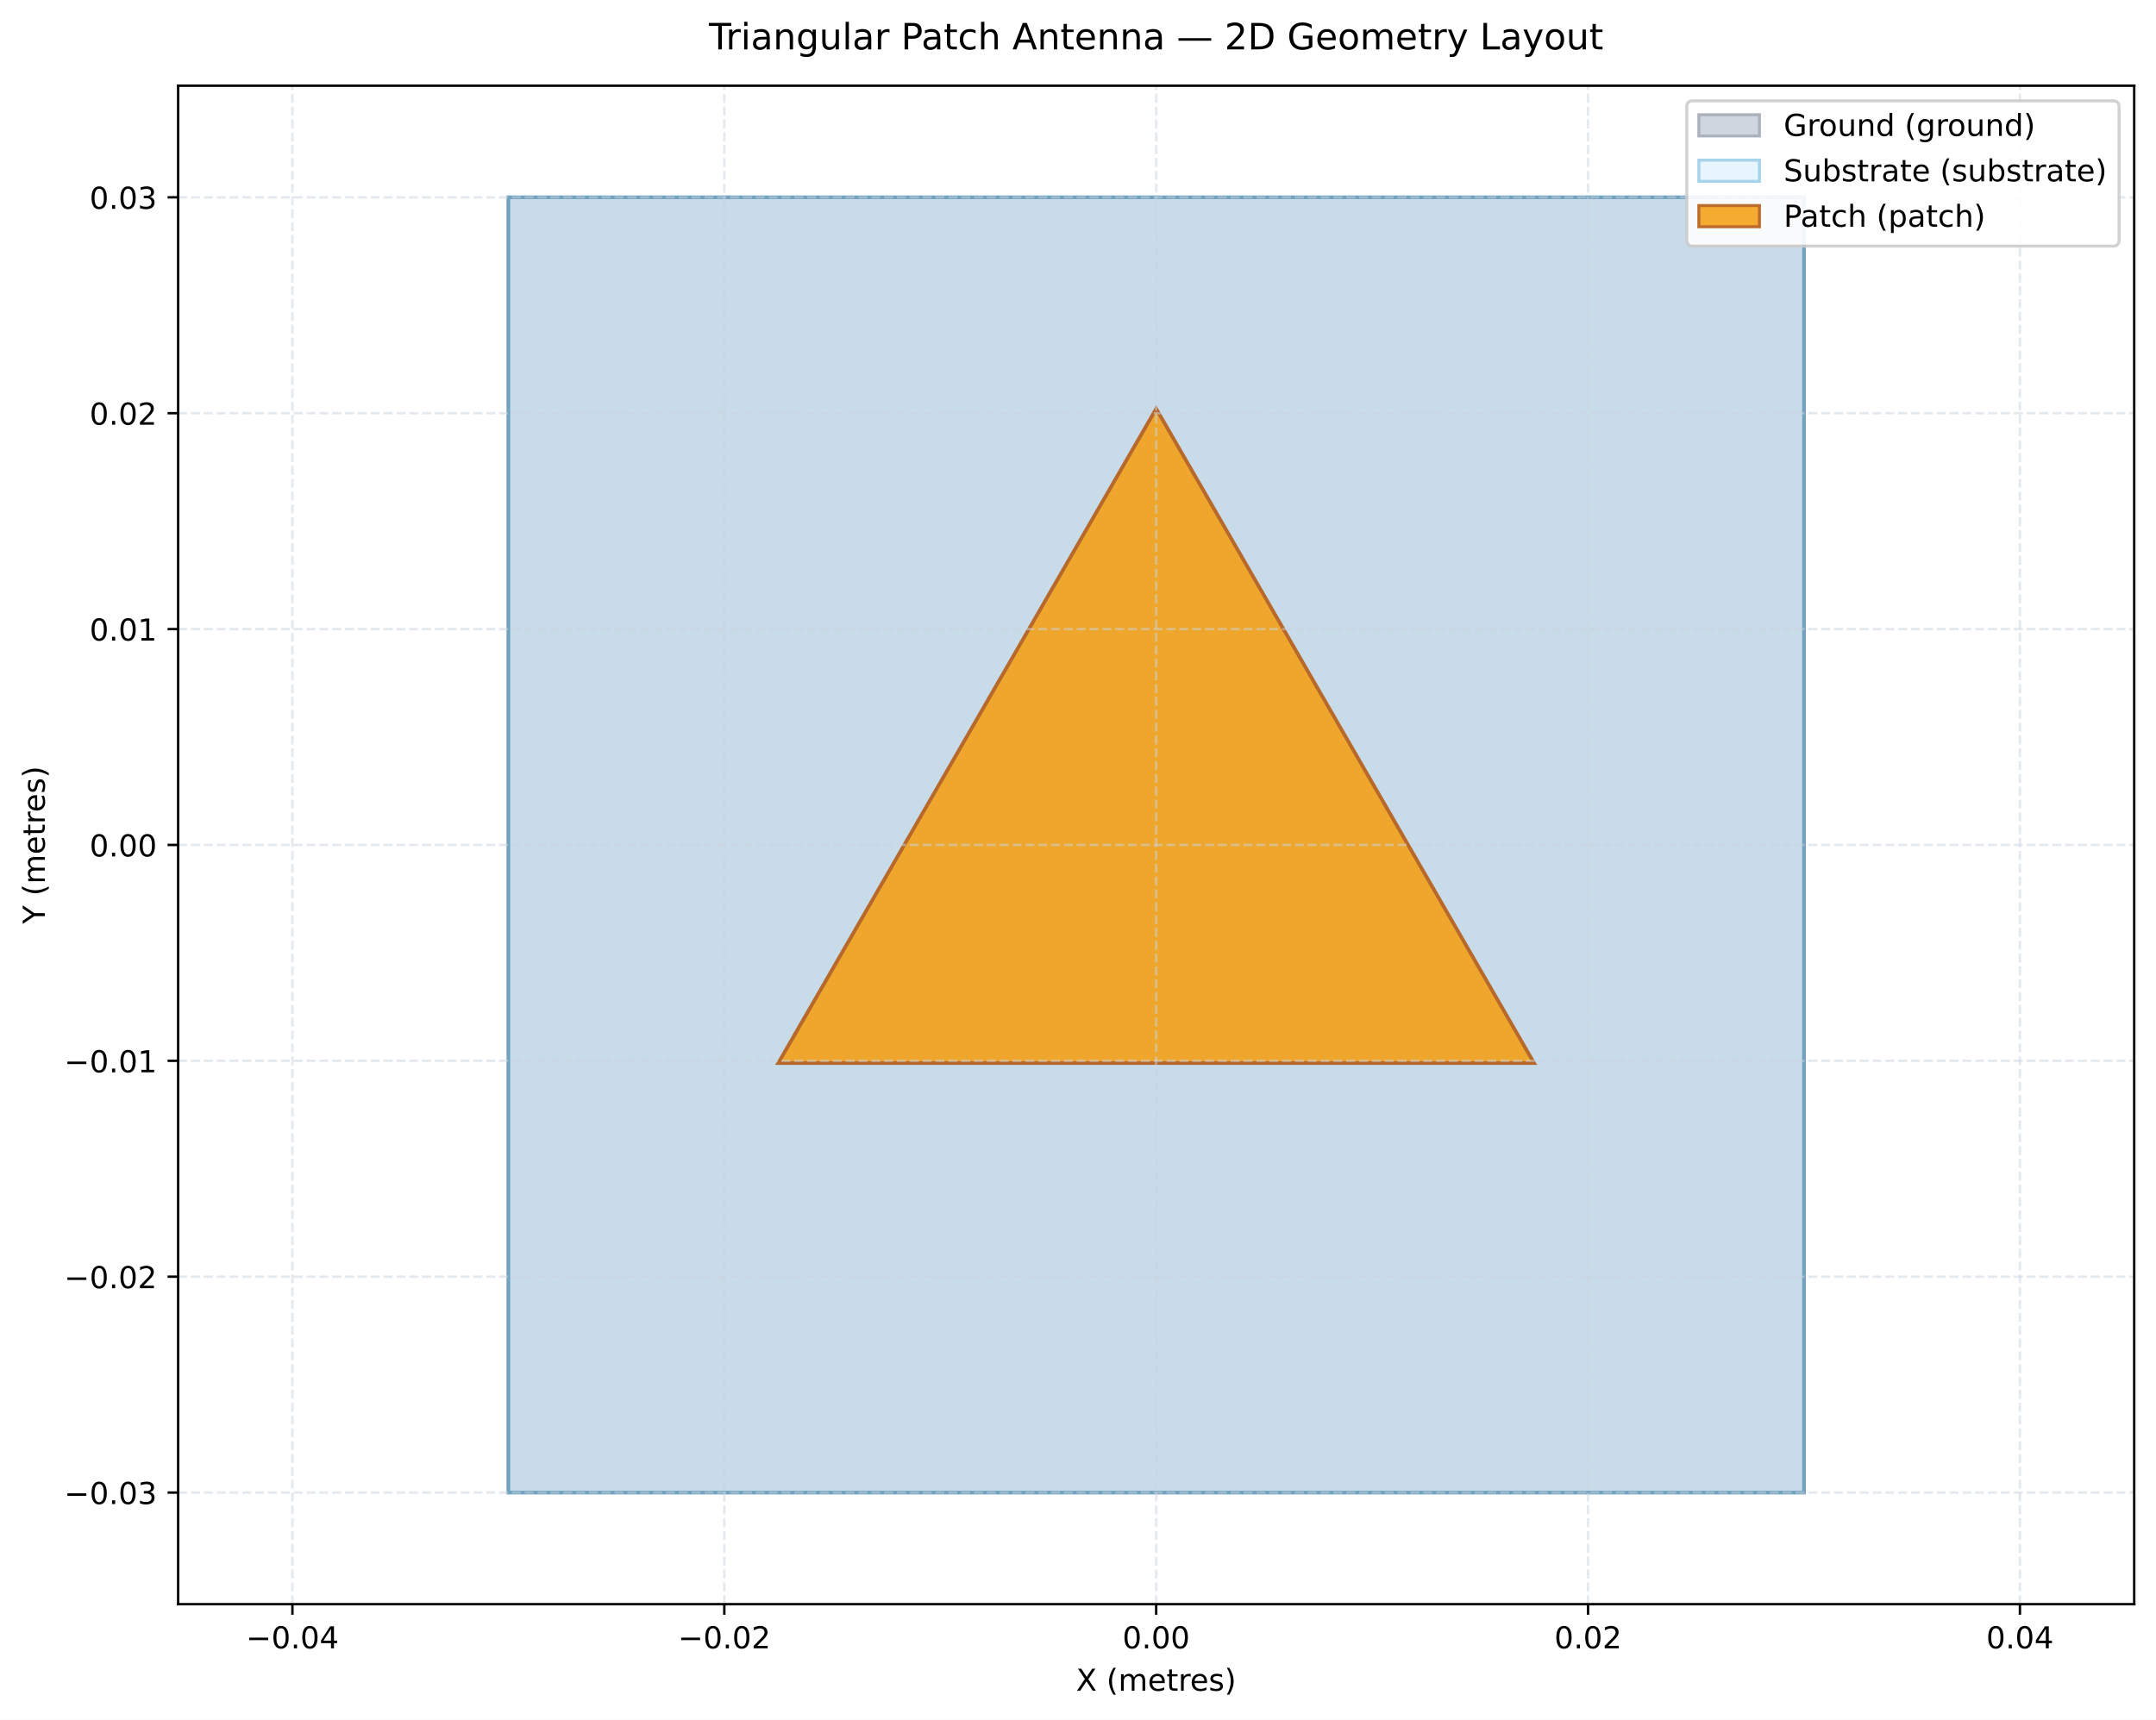
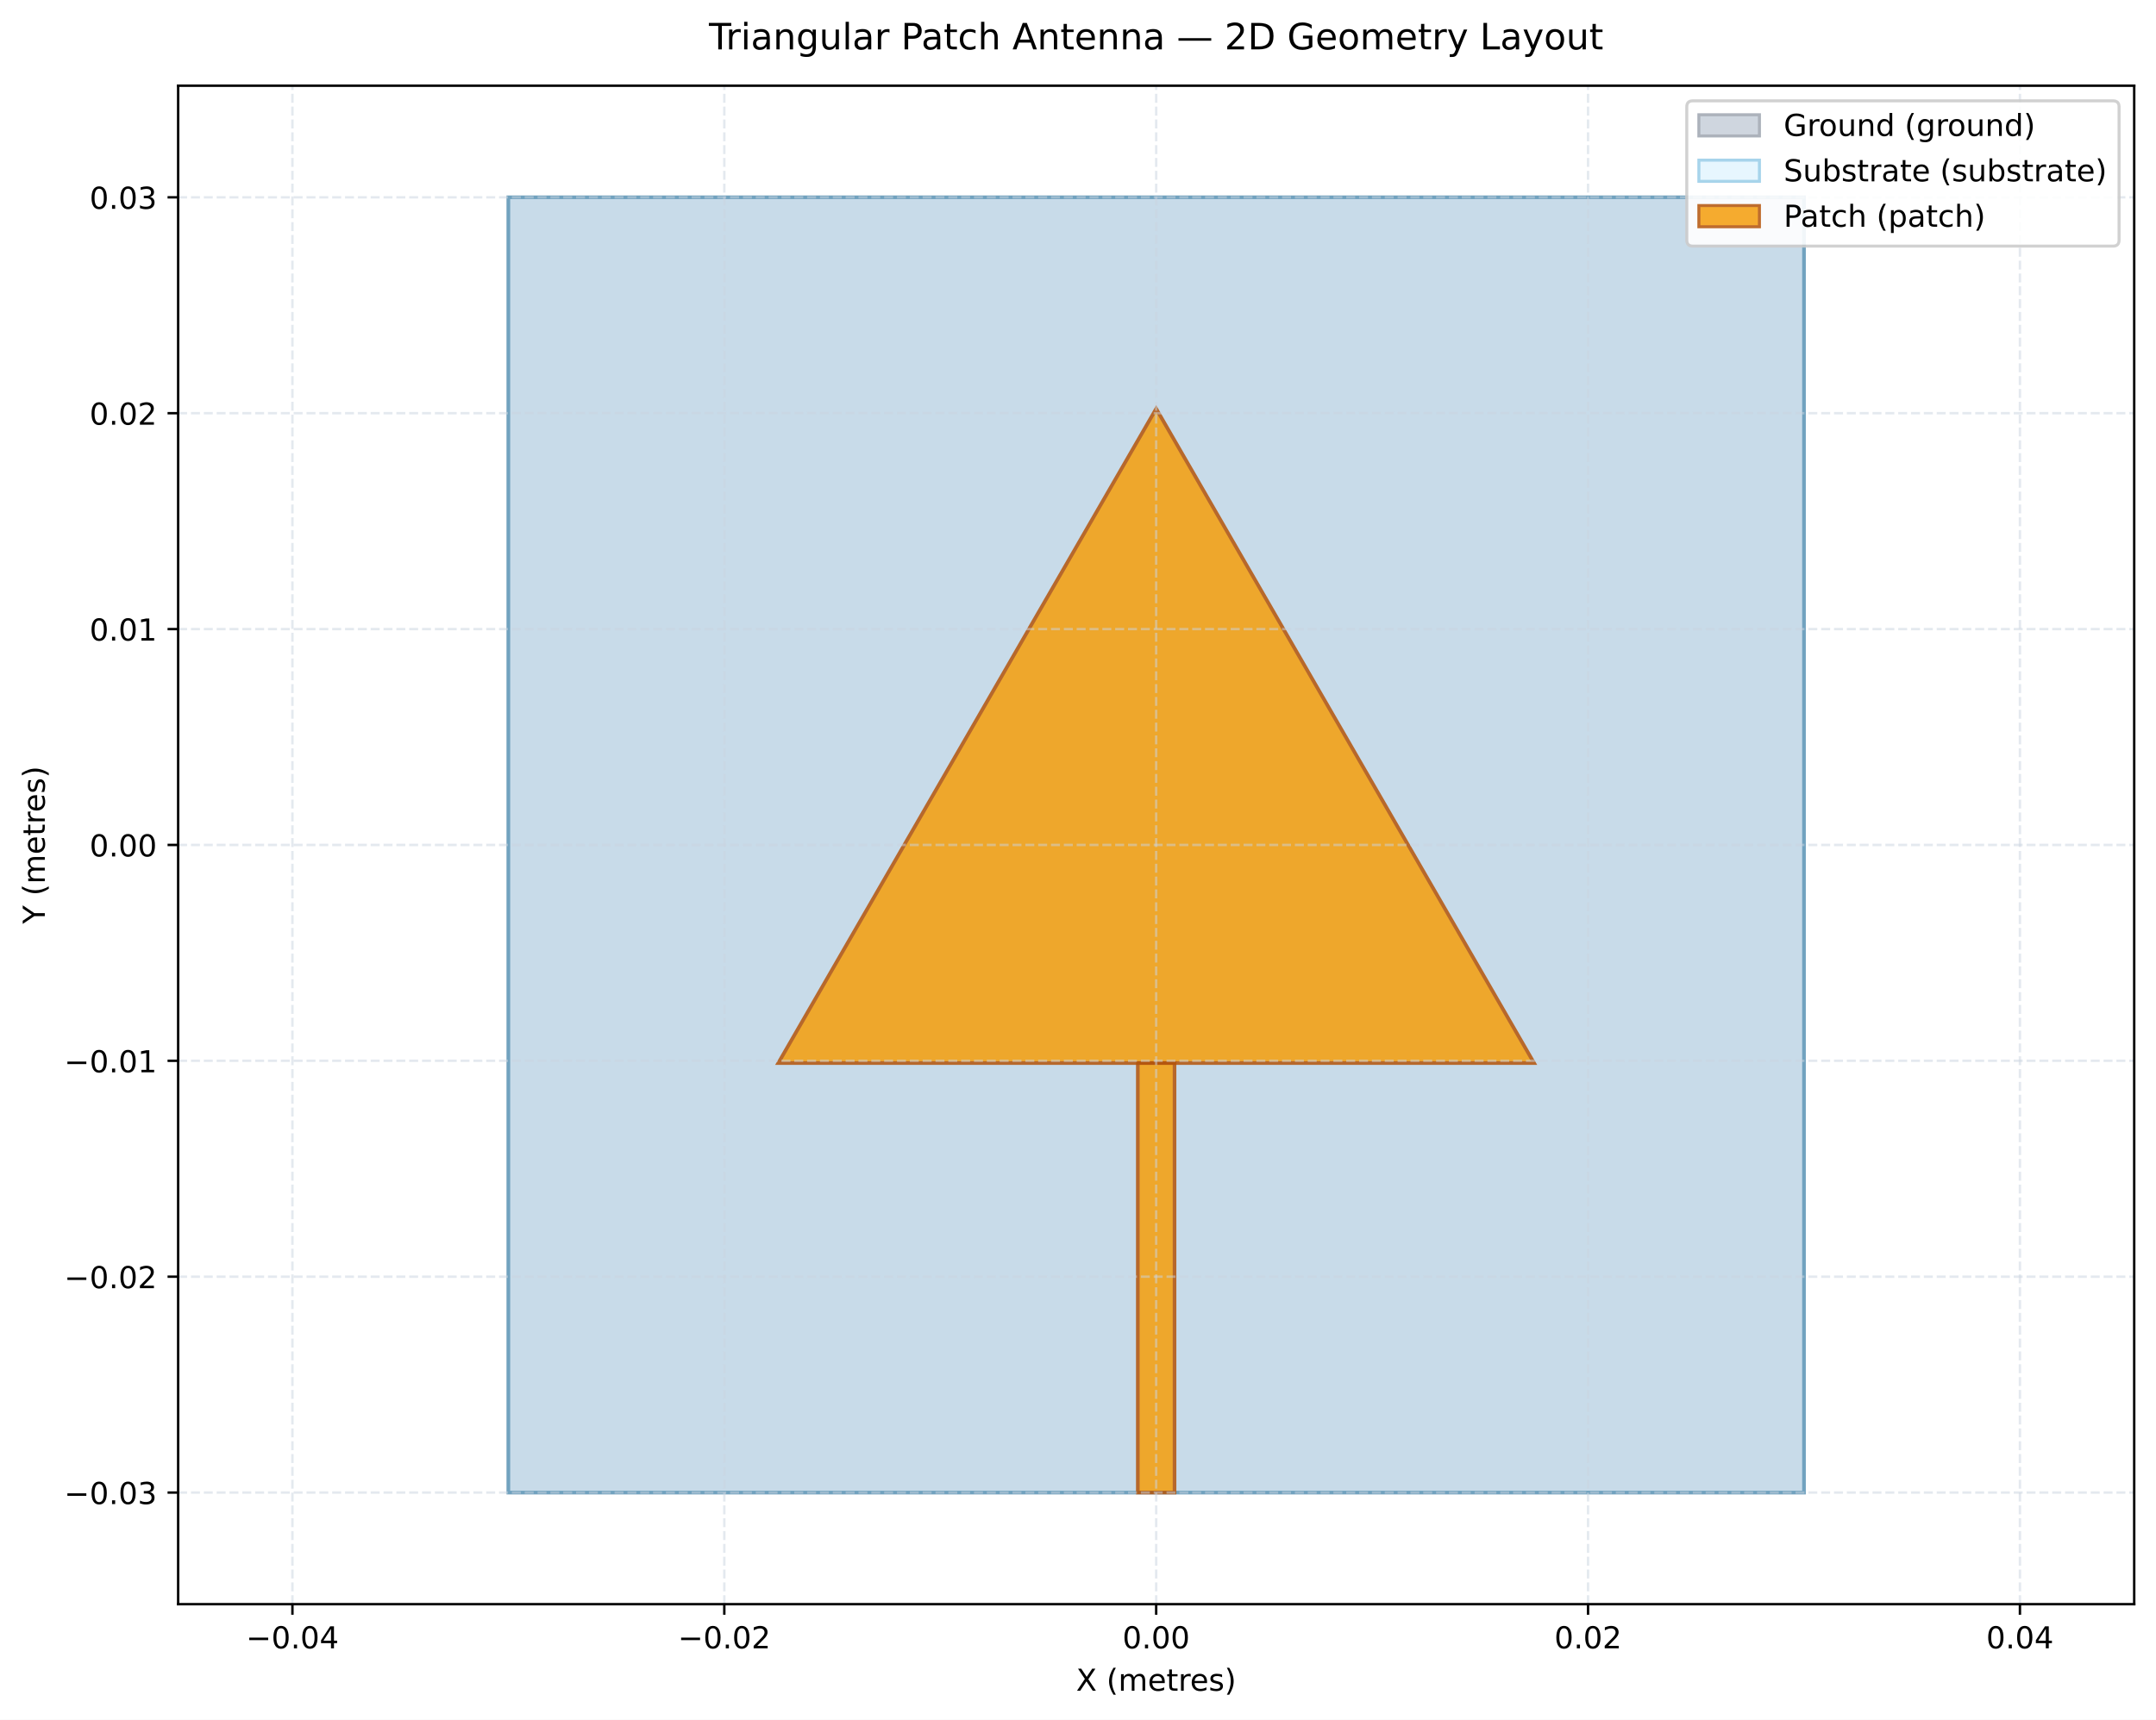
<svg xmlns="http://www.w3.org/2000/svg" xmlns:xlink="http://www.w3.org/1999/xlink" width="712.163pt" height="568.236pt" viewBox="0 0 712.163 568.236" version="1.1">
  <defs>
    <style type="text/css">*{stroke-linejoin: round; stroke-linecap: butt}</style>
  </defs>
  <g id="figure_1">
    <g id="patch_1">
      <path d="M 0 568.236  L 712.163 568.236  L 712.163 0  L 0 0  z " style="fill: #ffffff" />
    </g>
    <g id="axes_1">
      <g id="patch_2">
        <path d="M 58.845 530.036  L 704.963 530.036  L 704.963 28.318  L 58.845 28.318  z " style="fill: #ffffff" />
      </g>
      <g id="patch_3">
-         <path d="M 167.921 493.16  L 595.887 493.16  L 595.887 65.194  L 167.921 65.194  z " clip-path="url(#pd1add397d6)" style="fill: #94a3b8; opacity: 0.45; stroke: #475569; stroke-width: 1.2; stroke-linejoin: miter" />
+         <path d="M 167.921 493.16  L 595.887 493.16  L 595.887 65.194  L 167.921 65.194  z " clip-path="url(#p00057a7b21)" style="fill: #94a3b8; opacity: 0.45; stroke: #475569; stroke-width: 1.2; stroke-linejoin: miter" />
      </g>
      <g id="patch_4">
-         <path d="M 167.921 493.16  L 595.887 493.16  L 595.887 65.194  L 167.921 65.194  z " clip-path="url(#pd1add397d6)" style="fill: #bae6fd; opacity: 0.35; stroke: #0284c7; stroke-width: 1.2; stroke-linejoin: miter" />
+         <path d="M 167.921 493.16  L 595.887 493.16  L 595.887 65.194  L 167.921 65.194  z " clip-path="url(#p00057a7b21)" style="fill: #bae6fd; opacity: 0.35; stroke: #0284c7; stroke-width: 1.2; stroke-linejoin: miter" />
      </g>
      <g id="patch_5">
-         <path d="M 257.081 351.244  L 506.728 351.244  L 381.904 135.043  z " clip-path="url(#pd1add397d6)" style="fill: #f59e0b; opacity: 0.85; stroke: #b45309; stroke-width: 1.2; stroke-linejoin: miter" />
+         <path d="M 257.081 351.244  L 506.728 351.244  L 381.904 135.043  z " clip-path="url(#p00057a7b21)" style="fill: #f59e0b; opacity: 0.85; stroke: #b45309; stroke-width: 1.2; stroke-linejoin: miter" />
+       </g>
+       <g id="patch_6">
+         <path d="M 375.841 493.16  L 387.967 493.16  L 387.967 351.244  L 375.841 351.244  z " clip-path="url(#p00057a7b21)" style="fill: #f59e0b; opacity: 0.85; stroke: #b45309; stroke-width: 1.2; stroke-linejoin: miter" />
      </g>
      <g id="matplotlib.axis_1">
        <g id="xtick_1">
          <g id="line2d_1">
-             <path d="M 96.593 530.036  L 96.593 28.318  " clip-path="url(#pd1add397d6)" style="fill: none; stroke-dasharray: 2.96,1.28; stroke-dashoffset: 0; stroke: #cbd5e1; stroke-opacity: 0.5; stroke-width: 0.8" />
+             <path d="M 96.593 530.036  L 96.593 28.318  " clip-path="url(#p00057a7b21)" style="fill: none; stroke-dasharray: 2.96,1.28; stroke-dashoffset: 0; stroke: #cbd5e1; stroke-opacity: 0.5; stroke-width: 0.8" />
          </g>
          <g id="line2d_2">
            <defs>
-               <path id="m50e4fb5240" d="M 0 0  L 0 3.5  " style="stroke: #000000; stroke-width: 0.8" />
-             </defs>
-             <g>
-               <use xlink:href="#m50e4fb5240" x="96.593" y="530.036" style="stroke: #000000; stroke-width: 0.8" />
+               <path id="mb9ec7d65e6" d="M 0 0  L 0 3.5  " style="stroke: #000000; stroke-width: 0.8" />
+             </defs>
+             <g>
+               <use xlink:href="#mb9ec7d65e6" x="96.593" y="530.036" style="stroke: #000000; stroke-width: 0.8" />
            </g>
          </g>
          <g id="text_1">
            <g transform="translate(81.27075 544.6334) scale(0.1 -0.1)">
              <defs>
                <path id="DejaVuSans-c9c" d="M 678 2272  L 4684 2272  L 4684 1741  L 678 1741  L 678 2272  z " transform="scale(0.015625)" />
                <path id="DejaVuSans-13" d="M 2034 4250  Q 1547 4250 1301 3770  Q 1056 3291 1056 2328  Q 1056 1369 1301 889  Q 1547 409 2034 409  Q 2525 409 2770 889  Q 3016 1369 3016 2328  Q 3016 3291 2770 3770  Q 2525 4250 2034 4250  z M 2034 4750  Q 2819 4750 3233 4129  Q 3647 3509 3647 2328  Q 3647 1150 3233 529  Q 2819 -91 2034 -91  Q 1250 -91 836 529  Q 422 1150 422 2328  Q 422 3509 836 4129  Q 1250 4750 2034 4750  z " transform="scale(0.015625)" />
                <path id="DejaVuSans-11" d="M 684 794  L 1344 794  L 1344 0  L 684 0  L 684 794  z " transform="scale(0.015625)" />
                <path id="DejaVuSans-17" d="M 2419 4116  L 825 1625  L 2419 1625  L 2419 4116  z M 2253 4666  L 3047 4666  L 3047 1625  L 3713 1625  L 3713 1100  L 3047 1100  L 3047 0  L 2419 0  L 2419 1100  L 313 1100  L 313 1709  L 2253 4666  z " transform="scale(0.015625)" />
              </defs>
              <use xlink:href="#DejaVuSans-c9c" />
              <use xlink:href="#DejaVuSans-13" transform="translate(83.79688 0)" />
              <use xlink:href="#DejaVuSans-11" transform="translate(147.4219 0)" />
              <use xlink:href="#DejaVuSans-13" transform="translate(179.2031 0)" />
              <use xlink:href="#DejaVuSans-17" transform="translate(242.8281 0)" />
            </g>
          </g>
        </g>
        <g id="xtick_2">
          <g id="line2d_3">
-             <path d="M 239.249 530.036  L 239.249 28.318  " clip-path="url(#pd1add397d6)" style="fill: none; stroke-dasharray: 2.96,1.28; stroke-dashoffset: 0; stroke: #cbd5e1; stroke-opacity: 0.5; stroke-width: 0.8" />
+             <path d="M 239.249 530.036  L 239.249 28.318  " clip-path="url(#p00057a7b21)" style="fill: none; stroke-dasharray: 2.96,1.28; stroke-dashoffset: 0; stroke: #cbd5e1; stroke-opacity: 0.5; stroke-width: 0.8" />
          </g>
          <g id="line2d_4">
            <g>
-               <use xlink:href="#m50e4fb5240" x="239.249" y="530.036" style="stroke: #000000; stroke-width: 0.8" />
+               <use xlink:href="#mb9ec7d65e6" x="239.249" y="530.036" style="stroke: #000000; stroke-width: 0.8" />
            </g>
          </g>
          <g id="text_2">
            <g transform="translate(223.9261 544.6334) scale(0.1 -0.1)">
              <defs>
                <path id="DejaVuSans-15" d="M 1228 531  L 3431 531  L 3431 0  L 469 0  L 469 531  Q 828 903 1448 1529  Q 2069 2156 2228 2338  Q 2531 2678 2651 2914  Q 2772 3150 2772 3378  Q 2772 3750 2511 3984  Q 2250 4219 1831 4219  Q 1534 4219 1204 4116  Q 875 4013 500 3803  L 500 4441  Q 881 4594 1212 4672  Q 1544 4750 1819 4750  Q 2544 4750 2975 4387  Q 3406 4025 3406 3419  Q 3406 3131 3298 2873  Q 3191 2616 2906 2266  Q 2828 2175 2409 1742  Q 1991 1309 1228 531  z " transform="scale(0.015625)" />
              </defs>
              <use xlink:href="#DejaVuSans-c9c" />
              <use xlink:href="#DejaVuSans-13" transform="translate(83.79688 0)" />
              <use xlink:href="#DejaVuSans-11" transform="translate(147.4219 0)" />
              <use xlink:href="#DejaVuSans-13" transform="translate(179.2031 0)" />
              <use xlink:href="#DejaVuSans-15" transform="translate(242.8281 0)" />
            </g>
          </g>
        </g>
        <g id="xtick_3">
          <g id="line2d_5">
-             <path d="M 381.904 530.036  L 381.904 28.318  " clip-path="url(#pd1add397d6)" style="fill: none; stroke-dasharray: 2.96,1.28; stroke-dashoffset: 0; stroke: #cbd5e1; stroke-opacity: 0.5; stroke-width: 0.8" />
+             <path d="M 381.904 530.036  L 381.904 28.318  " clip-path="url(#p00057a7b21)" style="fill: none; stroke-dasharray: 2.96,1.28; stroke-dashoffset: 0; stroke: #cbd5e1; stroke-opacity: 0.5; stroke-width: 0.8" />
          </g>
          <g id="line2d_6">
            <g>
-               <use xlink:href="#m50e4fb5240" x="381.904" y="530.036" style="stroke: #000000; stroke-width: 0.8" />
+               <use xlink:href="#mb9ec7d65e6" x="381.904" y="530.036" style="stroke: #000000; stroke-width: 0.8" />
            </g>
          </g>
          <g id="text_3">
            <g transform="translate(370.7713 544.6334) scale(0.1 -0.1)">
              <use xlink:href="#DejaVuSans-13" />
              <use xlink:href="#DejaVuSans-11" transform="translate(63.625 0)" />
              <use xlink:href="#DejaVuSans-13" transform="translate(95.40625 0)" />
              <use xlink:href="#DejaVuSans-13" transform="translate(159.0312 0)" />
            </g>
          </g>
        </g>
        <g id="xtick_4">
          <g id="line2d_7">
-             <path d="M 524.56 530.036  L 524.56 28.318  " clip-path="url(#pd1add397d6)" style="fill: none; stroke-dasharray: 2.96,1.28; stroke-dashoffset: 0; stroke: #cbd5e1; stroke-opacity: 0.5; stroke-width: 0.8" />
+             <path d="M 524.56 530.036  L 524.56 28.318  " clip-path="url(#p00057a7b21)" style="fill: none; stroke-dasharray: 2.96,1.28; stroke-dashoffset: 0; stroke: #cbd5e1; stroke-opacity: 0.5; stroke-width: 0.8" />
          </g>
          <g id="line2d_8">
            <g>
-               <use xlink:href="#m50e4fb5240" x="524.56" y="530.036" style="stroke: #000000; stroke-width: 0.8" />
+               <use xlink:href="#mb9ec7d65e6" x="524.56" y="530.036" style="stroke: #000000; stroke-width: 0.8" />
            </g>
          </g>
          <g id="text_4">
            <g transform="translate(513.4267 544.6334) scale(0.1 -0.1)">
              <use xlink:href="#DejaVuSans-13" />
              <use xlink:href="#DejaVuSans-11" transform="translate(63.625 0)" />
              <use xlink:href="#DejaVuSans-13" transform="translate(95.40625 0)" />
              <use xlink:href="#DejaVuSans-15" transform="translate(159.0312 0)" />
            </g>
          </g>
        </g>
        <g id="xtick_5">
          <g id="line2d_9">
-             <path d="M 667.215 530.036  L 667.215 28.318  " clip-path="url(#pd1add397d6)" style="fill: none; stroke-dasharray: 2.96,1.28; stroke-dashoffset: 0; stroke: #cbd5e1; stroke-opacity: 0.5; stroke-width: 0.8" />
+             <path d="M 667.215 530.036  L 667.215 28.318  " clip-path="url(#p00057a7b21)" style="fill: none; stroke-dasharray: 2.96,1.28; stroke-dashoffset: 0; stroke: #cbd5e1; stroke-opacity: 0.5; stroke-width: 0.8" />
          </g>
          <g id="line2d_10">
            <g>
-               <use xlink:href="#m50e4fb5240" x="667.215" y="530.036" style="stroke: #000000; stroke-width: 0.8" />
+               <use xlink:href="#mb9ec7d65e6" x="667.215" y="530.036" style="stroke: #000000; stroke-width: 0.8" />
            </g>
          </g>
          <g id="text_5">
            <g transform="translate(656.0821 544.6334) scale(0.1 -0.1)">
              <use xlink:href="#DejaVuSans-13" />
              <use xlink:href="#DejaVuSans-11" transform="translate(63.625 0)" />
              <use xlink:href="#DejaVuSans-13" transform="translate(95.40625 0)" />
              <use xlink:href="#DejaVuSans-17" transform="translate(159.0312 0)" />
            </g>
          </g>
        </g>
        <g id="text_6">
          <g transform="translate(355.4549 558.6334) scale(0.1 -0.1)">
            <defs>
              <path id="DejaVuSans-3b" d="M 403 4666  L 1081 4666  L 2241 2931  L 3406 4666  L 4084 4666  L 2584 2425  L 4184 0  L 3506 0  L 2194 1984  L 872 0  L 191 0  L 1856 2491  L 403 4666  z " transform="scale(0.015625)" />
              <path id="DejaVuSans-3" transform="scale(0.015625)" />
              <path id="DejaVuSans-b" d="M 1984 4856  Q 1566 4138 1362 3434  Q 1159 2731 1159 2009  Q 1159 1288 1364 580  Q 1569 -128 1984 -844  L 1484 -844  Q 1016 -109 783 600  Q 550 1309 550 2009  Q 550 2706 781 3412  Q 1013 4119 1484 4856  L 1984 4856  z " transform="scale(0.015625)" />
              <path id="DejaVuSans-50" d="M 3328 2828  Q 3544 3216 3844 3400  Q 4144 3584 4550 3584  Q 5097 3584 5394 3201  Q 5691 2819 5691 2113  L 5691 0  L 5113 0  L 5113 2094  Q 5113 2597 4934 2840  Q 4756 3084 4391 3084  Q 3944 3084 3684 2787  Q 3425 2491 3425 1978  L 3425 0  L 2847 0  L 2847 2094  Q 2847 2600 2669 2842  Q 2491 3084 2119 3084  Q 1678 3084 1418 2786  Q 1159 2488 1159 1978  L 1159 0  L 581 0  L 581 3500  L 1159 3500  L 1159 2956  Q 1356 3278 1631 3431  Q 1906 3584 2284 3584  Q 2666 3584 2933 3390  Q 3200 3197 3328 2828  z " transform="scale(0.015625)" />
              <path id="DejaVuSans-48" d="M 3597 1894  L 3597 1613  L 953 1613  Q 991 1019 1311 708  Q 1631 397 2203 397  Q 2534 397 2845 478  Q 3156 559 3463 722  L 3463 178  Q 3153 47 2828 -22  Q 2503 -91 2169 -91  Q 1331 -91 842 396  Q 353 884 353 1716  Q 353 2575 817 3079  Q 1281 3584 2069 3584  Q 2775 3584 3186 3129  Q 3597 2675 3597 1894  z M 3022 2063  Q 3016 2534 2758 2815  Q 2500 3097 2075 3097  Q 1594 3097 1305 2825  Q 1016 2553 972 2059  L 3022 2063  z " transform="scale(0.015625)" />
              <path id="DejaVuSans-57" d="M 1172 4494  L 1172 3500  L 2356 3500  L 2356 3053  L 1172 3053  L 1172 1153  Q 1172 725 1289 603  Q 1406 481 1766 481  L 2356 481  L 2356 0  L 1766 0  Q 1100 0 847 248  Q 594 497 594 1153  L 594 3053  L 172 3053  L 172 3500  L 594 3500  L 594 4494  L 1172 4494  z " transform="scale(0.015625)" />
              <path id="DejaVuSans-55" d="M 2631 2963  Q 2534 3019 2420 3045  Q 2306 3072 2169 3072  Q 1681 3072 1420 2755  Q 1159 2438 1159 1844  L 1159 0  L 581 0  L 581 3500  L 1159 3500  L 1159 2956  Q 1341 3275 1631 3429  Q 1922 3584 2338 3584  Q 2397 3584 2469 3576  Q 2541 3569 2628 3553  L 2631 2963  z " transform="scale(0.015625)" />
              <path id="DejaVuSans-56" d="M 2834 3397  L 2834 2853  Q 2591 2978 2328 3040  Q 2066 3103 1784 3103  Q 1356 3103 1142 2972  Q 928 2841 928 2578  Q 928 2378 1081 2264  Q 1234 2150 1697 2047  L 1894 2003  Q 2506 1872 2764 1633  Q 3022 1394 3022 966  Q 3022 478 2636 193  Q 2250 -91 1575 -91  Q 1294 -91 989 -36  Q 684 19 347 128  L 347 722  Q 666 556 975 473  Q 1284 391 1588 391  Q 1994 391 2212 530  Q 2431 669 2431 922  Q 2431 1156 2273 1281  Q 2116 1406 1581 1522  L 1381 1569  Q 847 1681 609 1914  Q 372 2147 372 2553  Q 372 3047 722 3315  Q 1072 3584 1716 3584  Q 2034 3584 2315 3537  Q 2597 3491 2834 3397  z " transform="scale(0.015625)" />
              <path id="DejaVuSans-c" d="M 513 4856  L 1013 4856  Q 1481 4119 1714 3412  Q 1947 2706 1947 2009  Q 1947 1309 1714 600  Q 1481 -109 1013 -844  L 513 -844  Q 928 -128 1133 580  Q 1338 1288 1338 2009  Q 1338 2731 1133 3434  Q 928 4138 513 4856  z " transform="scale(0.015625)" />
            </defs>
            <use xlink:href="#DejaVuSans-3b" />
            <use xlink:href="#DejaVuSans-3" transform="translate(68.5 0)" />
            <use xlink:href="#DejaVuSans-b" transform="translate(100.2812 0)" />
            <use xlink:href="#DejaVuSans-50" transform="translate(139.2969 0)" />
            <use xlink:href="#DejaVuSans-48" transform="translate(236.7031 0)" />
            <use xlink:href="#DejaVuSans-57" transform="translate(298.2344 0)" />
            <use xlink:href="#DejaVuSans-55" transform="translate(337.4375 0)" />
            <use xlink:href="#DejaVuSans-48" transform="translate(376.3438 0)" />
            <use xlink:href="#DejaVuSans-56" transform="translate(437.875 0)" />
            <use xlink:href="#DejaVuSans-c" transform="translate(489.9688 0)" />
          </g>
        </g>
      </g>
      <g id="matplotlib.axis_2">
        <g id="ytick_1">
          <g id="line2d_11">
-             <path d="M 58.845 493.16  L 704.963 493.16  " clip-path="url(#pd1add397d6)" style="fill: none; stroke-dasharray: 2.96,1.28; stroke-dashoffset: 0; stroke: #cbd5e1; stroke-opacity: 0.5; stroke-width: 0.8" />
+             <path d="M 58.845 493.16  L 704.963 493.16  " clip-path="url(#p00057a7b21)" style="fill: none; stroke-dasharray: 2.96,1.28; stroke-dashoffset: 0; stroke: #cbd5e1; stroke-opacity: 0.5; stroke-width: 0.8" />
          </g>
          <g id="line2d_12">
            <defs>
-               <path id="m6f69e2e59a" d="M 0 0  L -3.5 0  " style="stroke: #000000; stroke-width: 0.8" />
-             </defs>
-             <g>
-               <use xlink:href="#m6f69e2e59a" x="58.845" y="493.16" style="stroke: #000000; stroke-width: 0.8" />
+               <path id="m3f7984426b" d="M 0 0  L -3.5 0  " style="stroke: #000000; stroke-width: 0.8" />
+             </defs>
+             <g>
+               <use xlink:href="#m3f7984426b" x="58.845" y="493.16" style="stroke: #000000; stroke-width: 0.8" />
            </g>
          </g>
          <g id="text_7">
            <g transform="translate(21.2 496.9588) scale(0.1 -0.1)">
              <defs>
                <path id="DejaVuSans-16" d="M 2597 2516  Q 3050 2419 3304 2112  Q 3559 1806 3559 1356  Q 3559 666 3084 287  Q 2609 -91 1734 -91  Q 1441 -91 1130 -33  Q 819 25 488 141  L 488 750  Q 750 597 1062 519  Q 1375 441 1716 441  Q 2309 441 2620 675  Q 2931 909 2931 1356  Q 2931 1769 2642 2001  Q 2353 2234 1838 2234  L 1294 2234  L 1294 2753  L 1863 2753  Q 2328 2753 2575 2939  Q 2822 3125 2822 3475  Q 2822 3834 2567 4026  Q 2313 4219 1838 4219  Q 1578 4219 1281 4162  Q 984 4106 628 3988  L 628 4550  Q 988 4650 1302 4700  Q 1616 4750 1894 4750  Q 2613 4750 3031 4423  Q 3450 4097 3450 3541  Q 3450 3153 3228 2886  Q 3006 2619 2597 2516  z " transform="scale(0.015625)" />
              </defs>
              <use xlink:href="#DejaVuSans-c9c" />
              <use xlink:href="#DejaVuSans-13" transform="translate(83.79688 0)" />
              <use xlink:href="#DejaVuSans-11" transform="translate(147.4219 0)" />
              <use xlink:href="#DejaVuSans-13" transform="translate(179.2031 0)" />
              <use xlink:href="#DejaVuSans-16" transform="translate(242.8281 0)" />
            </g>
          </g>
        </g>
        <g id="ytick_2">
          <g id="line2d_13">
-             <path d="M 58.845 421.832  L 704.963 421.832  " clip-path="url(#pd1add397d6)" style="fill: none; stroke-dasharray: 2.96,1.28; stroke-dashoffset: 0; stroke: #cbd5e1; stroke-opacity: 0.5; stroke-width: 0.8" />
+             <path d="M 58.845 421.832  L 704.963 421.832  " clip-path="url(#p00057a7b21)" style="fill: none; stroke-dasharray: 2.96,1.28; stroke-dashoffset: 0; stroke: #cbd5e1; stroke-opacity: 0.5; stroke-width: 0.8" />
          </g>
          <g id="line2d_14">
            <g>
-               <use xlink:href="#m6f69e2e59a" x="58.845" y="421.832" style="stroke: #000000; stroke-width: 0.8" />
+               <use xlink:href="#m3f7984426b" x="58.845" y="421.832" style="stroke: #000000; stroke-width: 0.8" />
            </g>
          </g>
          <g id="text_8">
            <g transform="translate(21.2 425.6311) scale(0.1 -0.1)">
              <use xlink:href="#DejaVuSans-c9c" />
              <use xlink:href="#DejaVuSans-13" transform="translate(83.79688 0)" />
              <use xlink:href="#DejaVuSans-11" transform="translate(147.4219 0)" />
              <use xlink:href="#DejaVuSans-13" transform="translate(179.2031 0)" />
              <use xlink:href="#DejaVuSans-15" transform="translate(242.8281 0)" />
            </g>
          </g>
        </g>
        <g id="ytick_3">
          <g id="line2d_15">
-             <path d="M 58.845 350.505  L 704.963 350.505  " clip-path="url(#pd1add397d6)" style="fill: none; stroke-dasharray: 2.96,1.28; stroke-dashoffset: 0; stroke: #cbd5e1; stroke-opacity: 0.5; stroke-width: 0.8" />
+             <path d="M 58.845 350.505  L 704.963 350.505  " clip-path="url(#p00057a7b21)" style="fill: none; stroke-dasharray: 2.96,1.28; stroke-dashoffset: 0; stroke: #cbd5e1; stroke-opacity: 0.5; stroke-width: 0.8" />
          </g>
          <g id="line2d_16">
            <g>
-               <use xlink:href="#m6f69e2e59a" x="58.845" y="350.505" style="stroke: #000000; stroke-width: 0.8" />
+               <use xlink:href="#m3f7984426b" x="58.845" y="350.505" style="stroke: #000000; stroke-width: 0.8" />
            </g>
          </g>
          <g id="text_9">
            <g transform="translate(21.2 354.3035) scale(0.1 -0.1)">
              <defs>
                <path id="DejaVuSans-14" d="M 794 531  L 1825 531  L 1825 4091  L 703 3866  L 703 4441  L 1819 4666  L 2450 4666  L 2450 531  L 3481 531  L 3481 0  L 794 0  L 794 531  z " transform="scale(0.015625)" />
              </defs>
              <use xlink:href="#DejaVuSans-c9c" />
              <use xlink:href="#DejaVuSans-13" transform="translate(83.79688 0)" />
              <use xlink:href="#DejaVuSans-11" transform="translate(147.4219 0)" />
              <use xlink:href="#DejaVuSans-13" transform="translate(179.2031 0)" />
              <use xlink:href="#DejaVuSans-14" transform="translate(242.8281 0)" />
            </g>
          </g>
        </g>
        <g id="ytick_4">
          <g id="line2d_17">
-             <path d="M 58.845 279.177  L 704.963 279.177  " clip-path="url(#pd1add397d6)" style="fill: none; stroke-dasharray: 2.96,1.28; stroke-dashoffset: 0; stroke: #cbd5e1; stroke-opacity: 0.5; stroke-width: 0.8" />
+             <path d="M 58.845 279.177  L 704.963 279.177  " clip-path="url(#p00057a7b21)" style="fill: none; stroke-dasharray: 2.96,1.28; stroke-dashoffset: 0; stroke: #cbd5e1; stroke-opacity: 0.5; stroke-width: 0.8" />
          </g>
          <g id="line2d_18">
            <g>
-               <use xlink:href="#m6f69e2e59a" x="58.845" y="279.177" style="stroke: #000000; stroke-width: 0.8" />
+               <use xlink:href="#m3f7984426b" x="58.845" y="279.177" style="stroke: #000000; stroke-width: 0.8" />
            </g>
          </g>
          <g id="text_10">
            <g transform="translate(29.57969 282.9758) scale(0.1 -0.1)">
              <use xlink:href="#DejaVuSans-13" />
              <use xlink:href="#DejaVuSans-11" transform="translate(63.625 0)" />
              <use xlink:href="#DejaVuSans-13" transform="translate(95.40625 0)" />
              <use xlink:href="#DejaVuSans-13" transform="translate(159.0312 0)" />
            </g>
          </g>
        </g>
        <g id="ytick_5">
          <g id="line2d_19">
-             <path d="M 58.845 207.849  L 704.963 207.849  " clip-path="url(#pd1add397d6)" style="fill: none; stroke-dasharray: 2.96,1.28; stroke-dashoffset: 0; stroke: #cbd5e1; stroke-opacity: 0.5; stroke-width: 0.8" />
+             <path d="M 58.845 207.849  L 704.963 207.849  " clip-path="url(#p00057a7b21)" style="fill: none; stroke-dasharray: 2.96,1.28; stroke-dashoffset: 0; stroke: #cbd5e1; stroke-opacity: 0.5; stroke-width: 0.8" />
          </g>
          <g id="line2d_20">
            <g>
-               <use xlink:href="#m6f69e2e59a" x="58.845" y="207.849" style="stroke: #000000; stroke-width: 0.8" />
+               <use xlink:href="#m3f7984426b" x="58.845" y="207.849" style="stroke: #000000; stroke-width: 0.8" />
            </g>
          </g>
          <g id="text_11">
            <g transform="translate(29.57969 211.6481) scale(0.1 -0.1)">
              <use xlink:href="#DejaVuSans-13" />
              <use xlink:href="#DejaVuSans-11" transform="translate(63.625 0)" />
              <use xlink:href="#DejaVuSans-13" transform="translate(95.40625 0)" />
              <use xlink:href="#DejaVuSans-14" transform="translate(159.0312 0)" />
            </g>
          </g>
        </g>
        <g id="ytick_6">
          <g id="line2d_21">
-             <path d="M 58.845 136.522  L 704.963 136.522  " clip-path="url(#pd1add397d6)" style="fill: none; stroke-dasharray: 2.96,1.28; stroke-dashoffset: 0; stroke: #cbd5e1; stroke-opacity: 0.5; stroke-width: 0.8" />
+             <path d="M 58.845 136.522  L 704.963 136.522  " clip-path="url(#p00057a7b21)" style="fill: none; stroke-dasharray: 2.96,1.28; stroke-dashoffset: 0; stroke: #cbd5e1; stroke-opacity: 0.5; stroke-width: 0.8" />
          </g>
          <g id="line2d_22">
            <g>
-               <use xlink:href="#m6f69e2e59a" x="58.845" y="136.522" style="stroke: #000000; stroke-width: 0.8" />
+               <use xlink:href="#m3f7984426b" x="58.845" y="136.522" style="stroke: #000000; stroke-width: 0.8" />
            </g>
          </g>
          <g id="text_12">
            <g transform="translate(29.57969 140.3204) scale(0.1 -0.1)">
              <use xlink:href="#DejaVuSans-13" />
              <use xlink:href="#DejaVuSans-11" transform="translate(63.625 0)" />
              <use xlink:href="#DejaVuSans-13" transform="translate(95.40625 0)" />
              <use xlink:href="#DejaVuSans-15" transform="translate(159.0312 0)" />
            </g>
          </g>
        </g>
        <g id="ytick_7">
          <g id="line2d_23">
-             <path d="M 58.845 65.194  L 704.963 65.194  " clip-path="url(#pd1add397d6)" style="fill: none; stroke-dasharray: 2.96,1.28; stroke-dashoffset: 0; stroke: #cbd5e1; stroke-opacity: 0.5; stroke-width: 0.8" />
+             <path d="M 58.845 65.194  L 704.963 65.194  " clip-path="url(#p00057a7b21)" style="fill: none; stroke-dasharray: 2.96,1.28; stroke-dashoffset: 0; stroke: #cbd5e1; stroke-opacity: 0.5; stroke-width: 0.8" />
          </g>
          <g id="line2d_24">
            <g>
-               <use xlink:href="#m6f69e2e59a" x="58.845" y="65.194" style="stroke: #000000; stroke-width: 0.8" />
+               <use xlink:href="#m3f7984426b" x="58.845" y="65.194" style="stroke: #000000; stroke-width: 0.8" />
            </g>
          </g>
          <g id="text_13">
            <g transform="translate(29.57969 68.99273) scale(0.1 -0.1)">
              <use xlink:href="#DejaVuSans-13" />
              <use xlink:href="#DejaVuSans-11" transform="translate(63.625 0)" />
              <use xlink:href="#DejaVuSans-13" transform="translate(95.40625 0)" />
              <use xlink:href="#DejaVuSans-16" transform="translate(159.0312 0)" />
            </g>
          </g>
        </g>
        <g id="text_14">
          <g transform="translate(14.79766 305.2551) rotate(-90) scale(0.1 -0.1)">
            <defs>
              <path id="DejaVuSans-3c" d="M -13 4666  L 666 4666  L 1959 2747  L 3244 4666  L 3922 4666  L 2272 2222  L 2272 0  L 1638 0  L 1638 2222  L -13 4666  z " transform="scale(0.015625)" />
            </defs>
            <use xlink:href="#DejaVuSans-3c" />
            <use xlink:href="#DejaVuSans-3" transform="translate(61.07812 0)" />
            <use xlink:href="#DejaVuSans-b" transform="translate(92.85938 0)" />
            <use xlink:href="#DejaVuSans-50" transform="translate(131.875 0)" />
            <use xlink:href="#DejaVuSans-48" transform="translate(229.2812 0)" />
            <use xlink:href="#DejaVuSans-57" transform="translate(290.8125 0)" />
            <use xlink:href="#DejaVuSans-55" transform="translate(330.0156 0)" />
            <use xlink:href="#DejaVuSans-48" transform="translate(368.9219 0)" />
            <use xlink:href="#DejaVuSans-56" transform="translate(430.4531 0)" />
            <use xlink:href="#DejaVuSans-c" transform="translate(482.5469 0)" />
          </g>
        </g>
      </g>
-       <g id="patch_6">
+       <g id="patch_7">
        <path d="M 58.845 530.036  L 58.845 28.318  " style="fill: none; stroke: #000000; stroke-width: 0.8; stroke-linejoin: miter; stroke-linecap: square" />
      </g>
-       <g id="patch_7">
+       <g id="patch_8">
        <path d="M 704.963 530.036  L 704.963 28.318  " style="fill: none; stroke: #000000; stroke-width: 0.8; stroke-linejoin: miter; stroke-linecap: square" />
      </g>
-       <g id="patch_8">
+       <g id="patch_9">
        <path d="M 58.845 530.036  L 704.963 530.036  " style="fill: none; stroke: #000000; stroke-width: 0.8; stroke-linejoin: miter; stroke-linecap: square" />
      </g>
-       <g id="patch_9">
+       <g id="patch_10">
        <path d="M 58.845 28.318  L 704.963 28.318  " style="fill: none; stroke: #000000; stroke-width: 0.8; stroke-linejoin: miter; stroke-linecap: square" />
      </g>
      <g id="text_15">
        <g transform="translate(234.1804 16.31812) scale(0.12 -0.12)">
          <defs>
            <path id="DejaVuSans-37" d="M -19 4666  L 3928 4666  L 3928 4134  L 2272 4134  L 2272 0  L 1638 0  L 1638 4134  L -19 4134  L -19 4666  z " transform="scale(0.015625)" />
            <path id="DejaVuSans-4c" d="M 603 3500  L 1178 3500  L 1178 0  L 603 0  L 603 3500  z M 603 4863  L 1178 4863  L 1178 4134  L 603 4134  L 603 4863  z " transform="scale(0.015625)" />
            <path id="DejaVuSans-44" d="M 2194 1759  Q 1497 1759 1228 1600  Q 959 1441 959 1056  Q 959 750 1161 570  Q 1363 391 1709 391  Q 2188 391 2477 730  Q 2766 1069 2766 1631  L 2766 1759  L 2194 1759  z M 3341 1997  L 3341 0  L 2766 0  L 2766 531  Q 2569 213 2275 61  Q 1981 -91 1556 -91  Q 1019 -91 701 211  Q 384 513 384 1019  Q 384 1609 779 1909  Q 1175 2209 1959 2209  L 2766 2209  L 2766 2266  Q 2766 2663 2505 2880  Q 2244 3097 1772 3097  Q 1472 3097 1187 3025  Q 903 2953 641 2809  L 641 3341  Q 956 3463 1253 3523  Q 1550 3584 1831 3584  Q 2591 3584 2966 3190  Q 3341 2797 3341 1997  z " transform="scale(0.015625)" />
            <path id="DejaVuSans-51" d="M 3513 2113  L 3513 0  L 2938 0  L 2938 2094  Q 2938 2591 2744 2837  Q 2550 3084 2163 3084  Q 1697 3084 1428 2787  Q 1159 2491 1159 1978  L 1159 0  L 581 0  L 581 3500  L 1159 3500  L 1159 2956  Q 1366 3272 1645 3428  Q 1925 3584 2291 3584  Q 2894 3584 3203 3211  Q 3513 2838 3513 2113  z " transform="scale(0.015625)" />
            <path id="DejaVuSans-4a" d="M 2906 1791  Q 2906 2416 2648 2759  Q 2391 3103 1925 3103  Q 1463 3103 1205 2759  Q 947 2416 947 1791  Q 947 1169 1205 825  Q 1463 481 1925 481  Q 2391 481 2648 825  Q 2906 1169 2906 1791  z M 3481 434  Q 3481 -459 3084 -895  Q 2688 -1331 1869 -1331  Q 1566 -1331 1297 -1286  Q 1028 -1241 775 -1147  L 775 -588  Q 1028 -725 1275 -790  Q 1522 -856 1778 -856  Q 2344 -856 2625 -561  Q 2906 -266 2906 331  L 2906 616  Q 2728 306 2450 153  Q 2172 0 1784 0  Q 1141 0 747 490  Q 353 981 353 1791  Q 353 2603 747 3093  Q 1141 3584 1784 3584  Q 2172 3584 2450 3431  Q 2728 3278 2906 2969  L 2906 3500  L 3481 3500  L 3481 434  z " transform="scale(0.015625)" />
            <path id="DejaVuSans-58" d="M 544 1381  L 544 3500  L 1119 3500  L 1119 1403  Q 1119 906 1312 657  Q 1506 409 1894 409  Q 2359 409 2629 706  Q 2900 1003 2900 1516  L 2900 3500  L 3475 3500  L 3475 0  L 2900 0  L 2900 538  Q 2691 219 2414 64  Q 2138 -91 1772 -91  Q 1169 -91 856 284  Q 544 659 544 1381  z M 1991 3584  L 1991 3584  z " transform="scale(0.015625)" />
            <path id="DejaVuSans-4f" d="M 603 4863  L 1178 4863  L 1178 0  L 603 0  L 603 4863  z " transform="scale(0.015625)" />
            <path id="DejaVuSans-33" d="M 1259 4147  L 1259 2394  L 2053 2394  Q 2494 2394 2734 2622  Q 2975 2850 2975 3272  Q 2975 3691 2734 3919  Q 2494 4147 2053 4147  L 1259 4147  z M 628 4666  L 2053 4666  Q 2838 4666 3239 4311  Q 3641 3956 3641 3272  Q 3641 2581 3239 2228  Q 2838 1875 2053 1875  L 1259 1875  L 1259 0  L 628 0  L 628 4666  z " transform="scale(0.015625)" />
            <path id="DejaVuSans-46" d="M 3122 3366  L 3122 2828  Q 2878 2963 2633 3030  Q 2388 3097 2138 3097  Q 1578 3097 1268 2742  Q 959 2388 959 1747  Q 959 1106 1268 751  Q 1578 397 2138 397  Q 2388 397 2633 464  Q 2878 531 3122 666  L 3122 134  Q 2881 22 2623 -34  Q 2366 -91 2075 -91  Q 1284 -91 818 406  Q 353 903 353 1747  Q 353 2603 823 3093  Q 1294 3584 2113 3584  Q 2378 3584 2631 3529  Q 2884 3475 3122 3366  z " transform="scale(0.015625)" />
            <path id="DejaVuSans-4b" d="M 3513 2113  L 3513 0  L 2938 0  L 2938 2094  Q 2938 2591 2744 2837  Q 2550 3084 2163 3084  Q 1697 3084 1428 2787  Q 1159 2491 1159 1978  L 1159 0  L 581 0  L 581 4863  L 1159 4863  L 1159 2956  Q 1366 3272 1645 3428  Q 1925 3584 2291 3584  Q 2894 3584 3203 3211  Q 3513 2838 3513 2113  z " transform="scale(0.015625)" />
            <path id="DejaVuSans-24" d="M 2188 4044  L 1331 1722  L 3047 1722  L 2188 4044  z M 1831 4666  L 2547 4666  L 4325 0  L 3669 0  L 3244 1197  L 1141 1197  L 716 0  L 50 0  L 1831 4666  z " transform="scale(0.015625)" />
            <path id="DejaVuSans-af6" d="M 313 1978  L 6088 1978  L 6088 1528  L 313 1528  L 313 1978  z " transform="scale(0.015625)" />
            <path id="DejaVuSans-27" d="M 1259 4147  L 1259 519  L 2022 519  Q 2988 519 3436 956  Q 3884 1394 3884 2338  Q 3884 3275 3436 3711  Q 2988 4147 2022 4147  L 1259 4147  z M 628 4666  L 1925 4666  Q 3281 4666 3915 4102  Q 4550 3538 4550 2338  Q 4550 1131 3912 565  Q 3275 0 1925 0  L 628 0  L 628 4666  z " transform="scale(0.015625)" />
            <path id="DejaVuSans-2a" d="M 3809 666  L 3809 1919  L 2778 1919  L 2778 2438  L 4434 2438  L 4434 434  Q 4069 175 3628 42  Q 3188 -91 2688 -91  Q 1594 -91 976 548  Q 359 1188 359 2328  Q 359 3472 976 4111  Q 1594 4750 2688 4750  Q 3144 4750 3555 4637  Q 3966 4525 4313 4306  L 4313 3634  Q 3963 3931 3569 4081  Q 3175 4231 2741 4231  Q 1884 4231 1454 3753  Q 1025 3275 1025 2328  Q 1025 1384 1454 906  Q 1884 428 2741 428  Q 3075 428 3337 486  Q 3600 544 3809 666  z " transform="scale(0.015625)" />
            <path id="DejaVuSans-52" d="M 1959 3097  Q 1497 3097 1228 2736  Q 959 2375 959 1747  Q 959 1119 1226 758  Q 1494 397 1959 397  Q 2419 397 2687 759  Q 2956 1122 2956 1747  Q 2956 2369 2687 2733  Q 2419 3097 1959 3097  z M 1959 3584  Q 2709 3584 3137 3096  Q 3566 2609 3566 1747  Q 3566 888 3137 398  Q 2709 -91 1959 -91  Q 1206 -91 779 398  Q 353 888 353 1747  Q 353 2609 779 3096  Q 1206 3584 1959 3584  z " transform="scale(0.015625)" />
            <path id="DejaVuSans-5c" d="M 2059 -325  Q 1816 -950 1584 -1140  Q 1353 -1331 966 -1331  L 506 -1331  L 506 -850  L 844 -850  Q 1081 -850 1212 -737  Q 1344 -625 1503 -206  L 1606 56  L 191 3500  L 800 3500  L 1894 763  L 2988 3500  L 3597 3500  L 2059 -325  z " transform="scale(0.015625)" />
            <path id="DejaVuSans-2f" d="M 628 4666  L 1259 4666  L 1259 531  L 3531 531  L 3531 0  L 628 0  L 628 4666  z " transform="scale(0.015625)" />
          </defs>
          <use xlink:href="#DejaVuSans-37" />
          <use xlink:href="#DejaVuSans-55" transform="translate(46.375 0)" />
          <use xlink:href="#DejaVuSans-4c" transform="translate(87.48438 0)" />
          <use xlink:href="#DejaVuSans-44" transform="translate(115.2656 0)" />
          <use xlink:href="#DejaVuSans-51" transform="translate(176.5469 0)" />
          <use xlink:href="#DejaVuSans-4a" transform="translate(239.9219 0)" />
          <use xlink:href="#DejaVuSans-58" transform="translate(303.4062 0)" />
          <use xlink:href="#DejaVuSans-4f" transform="translate(366.7812 0)" />
          <use xlink:href="#DejaVuSans-44" transform="translate(394.5625 0)" />
          <use xlink:href="#DejaVuSans-55" transform="translate(455.8438 0)" />
          <use xlink:href="#DejaVuSans-3" transform="translate(496.9531 0)" />
          <use xlink:href="#DejaVuSans-33" transform="translate(528.7344 0)" />
          <use xlink:href="#DejaVuSans-44" transform="translate(584.5469 0)" />
          <use xlink:href="#DejaVuSans-57" transform="translate(645.8281 0)" />
          <use xlink:href="#DejaVuSans-46" transform="translate(685.0312 0)" />
          <use xlink:href="#DejaVuSans-4b" transform="translate(740.0156 0)" />
          <use xlink:href="#DejaVuSans-3" transform="translate(803.3906 0)" />
          <use xlink:href="#DejaVuSans-24" transform="translate(835.1719 0)" />
          <use xlink:href="#DejaVuSans-51" transform="translate(903.5781 0)" />
          <use xlink:href="#DejaVuSans-57" transform="translate(966.9531 0)" />
          <use xlink:href="#DejaVuSans-48" transform="translate(1006.156 0)" />
          <use xlink:href="#DejaVuSans-51" transform="translate(1067.688 0)" />
          <use xlink:href="#DejaVuSans-51" transform="translate(1131.062 0)" />
          <use xlink:href="#DejaVuSans-44" transform="translate(1194.438 0)" />
          <use xlink:href="#DejaVuSans-3" transform="translate(1255.719 0)" />
          <use xlink:href="#DejaVuSans-af6" transform="translate(1287.5 0)" />
          <use xlink:href="#DejaVuSans-3" transform="translate(1387.5 0)" />
          <use xlink:href="#DejaVuSans-15" transform="translate(1419.281 0)" />
          <use xlink:href="#DejaVuSans-27" transform="translate(1482.906 0)" />
          <use xlink:href="#DejaVuSans-3" transform="translate(1559.906 0)" />
          <use xlink:href="#DejaVuSans-2a" transform="translate(1591.688 0)" />
          <use xlink:href="#DejaVuSans-48" transform="translate(1669.172 0)" />
          <use xlink:href="#DejaVuSans-52" transform="translate(1730.703 0)" />
          <use xlink:href="#DejaVuSans-50" transform="translate(1791.891 0)" />
          <use xlink:href="#DejaVuSans-48" transform="translate(1889.297 0)" />
          <use xlink:href="#DejaVuSans-57" transform="translate(1950.828 0)" />
          <use xlink:href="#DejaVuSans-55" transform="translate(1990.031 0)" />
          <use xlink:href="#DejaVuSans-5c" transform="translate(2031.141 0)" />
          <use xlink:href="#DejaVuSans-3" transform="translate(2090.328 0)" />
          <use xlink:href="#DejaVuSans-2f" transform="translate(2122.109 0)" />
          <use xlink:href="#DejaVuSans-44" transform="translate(2177.828 0)" />
          <use xlink:href="#DejaVuSans-5c" transform="translate(2239.109 0)" />
          <use xlink:href="#DejaVuSans-52" transform="translate(2298.297 0)" />
          <use xlink:href="#DejaVuSans-58" transform="translate(2359.484 0)" />
          <use xlink:href="#DejaVuSans-57" transform="translate(2422.859 0)" />
        </g>
      </g>
      <g id="legend_1">
-         <g id="patch_10">
+         <g id="patch_11">
          <path d="M 559.168 81.32  L 697.963 81.32  Q 699.963 81.32 699.963 79.32  L 699.963 35.318  Q 699.963 33.318 697.963 33.318  L 559.168 33.318  Q 557.168 33.318 557.168 35.318  L 557.168 79.32  Q 557.168 81.32 559.168 81.32  z " style="fill: #ffffff; opacity: 0.9; stroke: #cccccc; stroke-linejoin: miter" />
        </g>
-         <g id="patch_11">
+         <g id="patch_12">
          <path d="M 561.168 44.917  L 581.168 44.917  L 581.168 37.917  L 561.168 37.917  z " style="fill: #94a3b8; opacity: 0.45; stroke: #475569; stroke-linejoin: miter" />
        </g>
        <g id="text_16">
          <g transform="translate(589.1677 44.91656) scale(0.1 -0.1)">
            <defs>
              <path id="DejaVuSans-47" d="M 2906 2969  L 2906 4863  L 3481 4863  L 3481 0  L 2906 0  L 2906 525  Q 2725 213 2448 61  Q 2172 -91 1784 -91  Q 1150 -91 751 415  Q 353 922 353 1747  Q 353 2572 751 3078  Q 1150 3584 1784 3584  Q 2172 3584 2448 3432  Q 2725 3281 2906 2969  z M 947 1747  Q 947 1113 1208 752  Q 1469 391 1925 391  Q 2381 391 2643 752  Q 2906 1113 2906 1747  Q 2906 2381 2643 2742  Q 2381 3103 1925 3103  Q 1469 3103 1208 2742  Q 947 2381 947 1747  z " transform="scale(0.015625)" />
            </defs>
            <use xlink:href="#DejaVuSans-2a" />
            <use xlink:href="#DejaVuSans-55" transform="translate(77.48438 0)" />
            <use xlink:href="#DejaVuSans-52" transform="translate(116.3906 0)" />
            <use xlink:href="#DejaVuSans-58" transform="translate(177.5781 0)" />
            <use xlink:href="#DejaVuSans-51" transform="translate(240.9531 0)" />
            <use xlink:href="#DejaVuSans-47" transform="translate(304.3281 0)" />
            <use xlink:href="#DejaVuSans-3" transform="translate(367.8125 0)" />
            <use xlink:href="#DejaVuSans-b" transform="translate(399.5938 0)" />
            <use xlink:href="#DejaVuSans-4a" transform="translate(438.6094 0)" />
            <use xlink:href="#DejaVuSans-55" transform="translate(502.0938 0)" />
            <use xlink:href="#DejaVuSans-52" transform="translate(541 0)" />
            <use xlink:href="#DejaVuSans-58" transform="translate(602.1875 0)" />
            <use xlink:href="#DejaVuSans-51" transform="translate(665.5625 0)" />
            <use xlink:href="#DejaVuSans-47" transform="translate(728.9375 0)" />
            <use xlink:href="#DejaVuSans-c" transform="translate(792.4219 0)" />
          </g>
        </g>
-         <g id="patch_12">
+         <g id="patch_13">
          <path d="M 561.168 59.917  L 581.168 59.917  L 581.168 52.917  L 561.168 52.917  z " style="fill: #bae6fd; opacity: 0.35; stroke: #0284c7; stroke-linejoin: miter" />
        </g>
        <g id="text_17">
          <g transform="translate(589.1677 59.91734) scale(0.1 -0.1)">
            <defs>
              <path id="DejaVuSans-36" d="M 3425 4513  L 3425 3897  Q 3066 4069 2747 4153  Q 2428 4238 2131 4238  Q 1616 4238 1336 4038  Q 1056 3838 1056 3469  Q 1056 3159 1242 3001  Q 1428 2844 1947 2747  L 2328 2669  Q 3034 2534 3370 2195  Q 3706 1856 3706 1288  Q 3706 609 3251 259  Q 2797 -91 1919 -91  Q 1588 -91 1214 -16  Q 841 59 441 206  L 441 856  Q 825 641 1194 531  Q 1563 422 1919 422  Q 2459 422 2753 634  Q 3047 847 3047 1241  Q 3047 1584 2836 1778  Q 2625 1972 2144 2069  L 1759 2144  Q 1053 2284 737 2584  Q 422 2884 422 3419  Q 422 4038 858 4394  Q 1294 4750 2059 4750  Q 2388 4750 2728 4690  Q 3069 4631 3425 4513  z " transform="scale(0.015625)" />
              <path id="DejaVuSans-45" d="M 3116 1747  Q 3116 2381 2855 2742  Q 2594 3103 2138 3103  Q 1681 3103 1420 2742  Q 1159 2381 1159 1747  Q 1159 1113 1420 752  Q 1681 391 2138 391  Q 2594 391 2855 752  Q 3116 1113 3116 1747  z M 1159 2969  Q 1341 3281 1617 3432  Q 1894 3584 2278 3584  Q 2916 3584 3314 3078  Q 3713 2572 3713 1747  Q 3713 922 3314 415  Q 2916 -91 2278 -91  Q 1894 -91 1617 61  Q 1341 213 1159 525  L 1159 0  L 581 0  L 581 4863  L 1159 4863  L 1159 2969  z " transform="scale(0.015625)" />
            </defs>
            <use xlink:href="#DejaVuSans-36" />
            <use xlink:href="#DejaVuSans-58" transform="translate(63.48438 0)" />
            <use xlink:href="#DejaVuSans-45" transform="translate(126.8594 0)" />
            <use xlink:href="#DejaVuSans-56" transform="translate(190.3438 0)" />
            <use xlink:href="#DejaVuSans-57" transform="translate(242.4375 0)" />
            <use xlink:href="#DejaVuSans-55" transform="translate(281.6406 0)" />
            <use xlink:href="#DejaVuSans-44" transform="translate(322.75 0)" />
            <use xlink:href="#DejaVuSans-57" transform="translate(384.0312 0)" />
            <use xlink:href="#DejaVuSans-48" transform="translate(423.2344 0)" />
            <use xlink:href="#DejaVuSans-3" transform="translate(484.7656 0)" />
            <use xlink:href="#DejaVuSans-b" transform="translate(516.5469 0)" />
            <use xlink:href="#DejaVuSans-56" transform="translate(555.5625 0)" />
            <use xlink:href="#DejaVuSans-58" transform="translate(607.6562 0)" />
            <use xlink:href="#DejaVuSans-45" transform="translate(671.0312 0)" />
            <use xlink:href="#DejaVuSans-56" transform="translate(734.5156 0)" />
            <use xlink:href="#DejaVuSans-57" transform="translate(786.6094 0)" />
            <use xlink:href="#DejaVuSans-55" transform="translate(825.8125 0)" />
            <use xlink:href="#DejaVuSans-44" transform="translate(866.9219 0)" />
            <use xlink:href="#DejaVuSans-57" transform="translate(928.2031 0)" />
            <use xlink:href="#DejaVuSans-48" transform="translate(967.4062 0)" />
            <use xlink:href="#DejaVuSans-c" transform="translate(1028.938 0)" />
          </g>
        </g>
-         <g id="patch_13">
+         <g id="patch_14">
          <path d="M 561.168 74.918  L 581.168 74.918  L 581.168 67.918  L 561.168 67.918  z " style="fill: #f59e0b; opacity: 0.85; stroke: #b45309; stroke-linejoin: miter" />
        </g>
        <g id="text_18">
          <g transform="translate(589.1677 74.91813) scale(0.1 -0.1)">
            <defs>
              <path id="DejaVuSans-53" d="M 1159 525  L 1159 -1331  L 581 -1331  L 581 3500  L 1159 3500  L 1159 2969  Q 1341 3281 1617 3432  Q 1894 3584 2278 3584  Q 2916 3584 3314 3078  Q 3713 2572 3713 1747  Q 3713 922 3314 415  Q 2916 -91 2278 -91  Q 1894 -91 1617 61  Q 1341 213 1159 525  z M 3116 1747  Q 3116 2381 2855 2742  Q 2594 3103 2138 3103  Q 1681 3103 1420 2742  Q 1159 2381 1159 1747  Q 1159 1113 1420 752  Q 1681 391 2138 391  Q 2594 391 2855 752  Q 3116 1113 3116 1747  z " transform="scale(0.015625)" />
            </defs>
            <use xlink:href="#DejaVuSans-33" />
            <use xlink:href="#DejaVuSans-44" transform="translate(55.8125 0)" />
            <use xlink:href="#DejaVuSans-57" transform="translate(117.0938 0)" />
            <use xlink:href="#DejaVuSans-46" transform="translate(156.2969 0)" />
            <use xlink:href="#DejaVuSans-4b" transform="translate(211.2812 0)" />
            <use xlink:href="#DejaVuSans-3" transform="translate(274.6562 0)" />
            <use xlink:href="#DejaVuSans-b" transform="translate(306.4375 0)" />
            <use xlink:href="#DejaVuSans-53" transform="translate(345.4531 0)" />
            <use xlink:href="#DejaVuSans-44" transform="translate(408.9375 0)" />
            <use xlink:href="#DejaVuSans-57" transform="translate(470.2188 0)" />
            <use xlink:href="#DejaVuSans-46" transform="translate(509.4219 0)" />
            <use xlink:href="#DejaVuSans-4b" transform="translate(564.4062 0)" />
            <use xlink:href="#DejaVuSans-c" transform="translate(627.7812 0)" />
          </g>
        </g>
      </g>
    </g>
  </g>
  <defs>
-     <clipPath id="pd1add397d6">
+     <clipPath id="p00057a7b21">
      <rect x="58.845" y="28.318" width="646.118" height="501.718" />
    </clipPath>
  </defs>
</svg>
